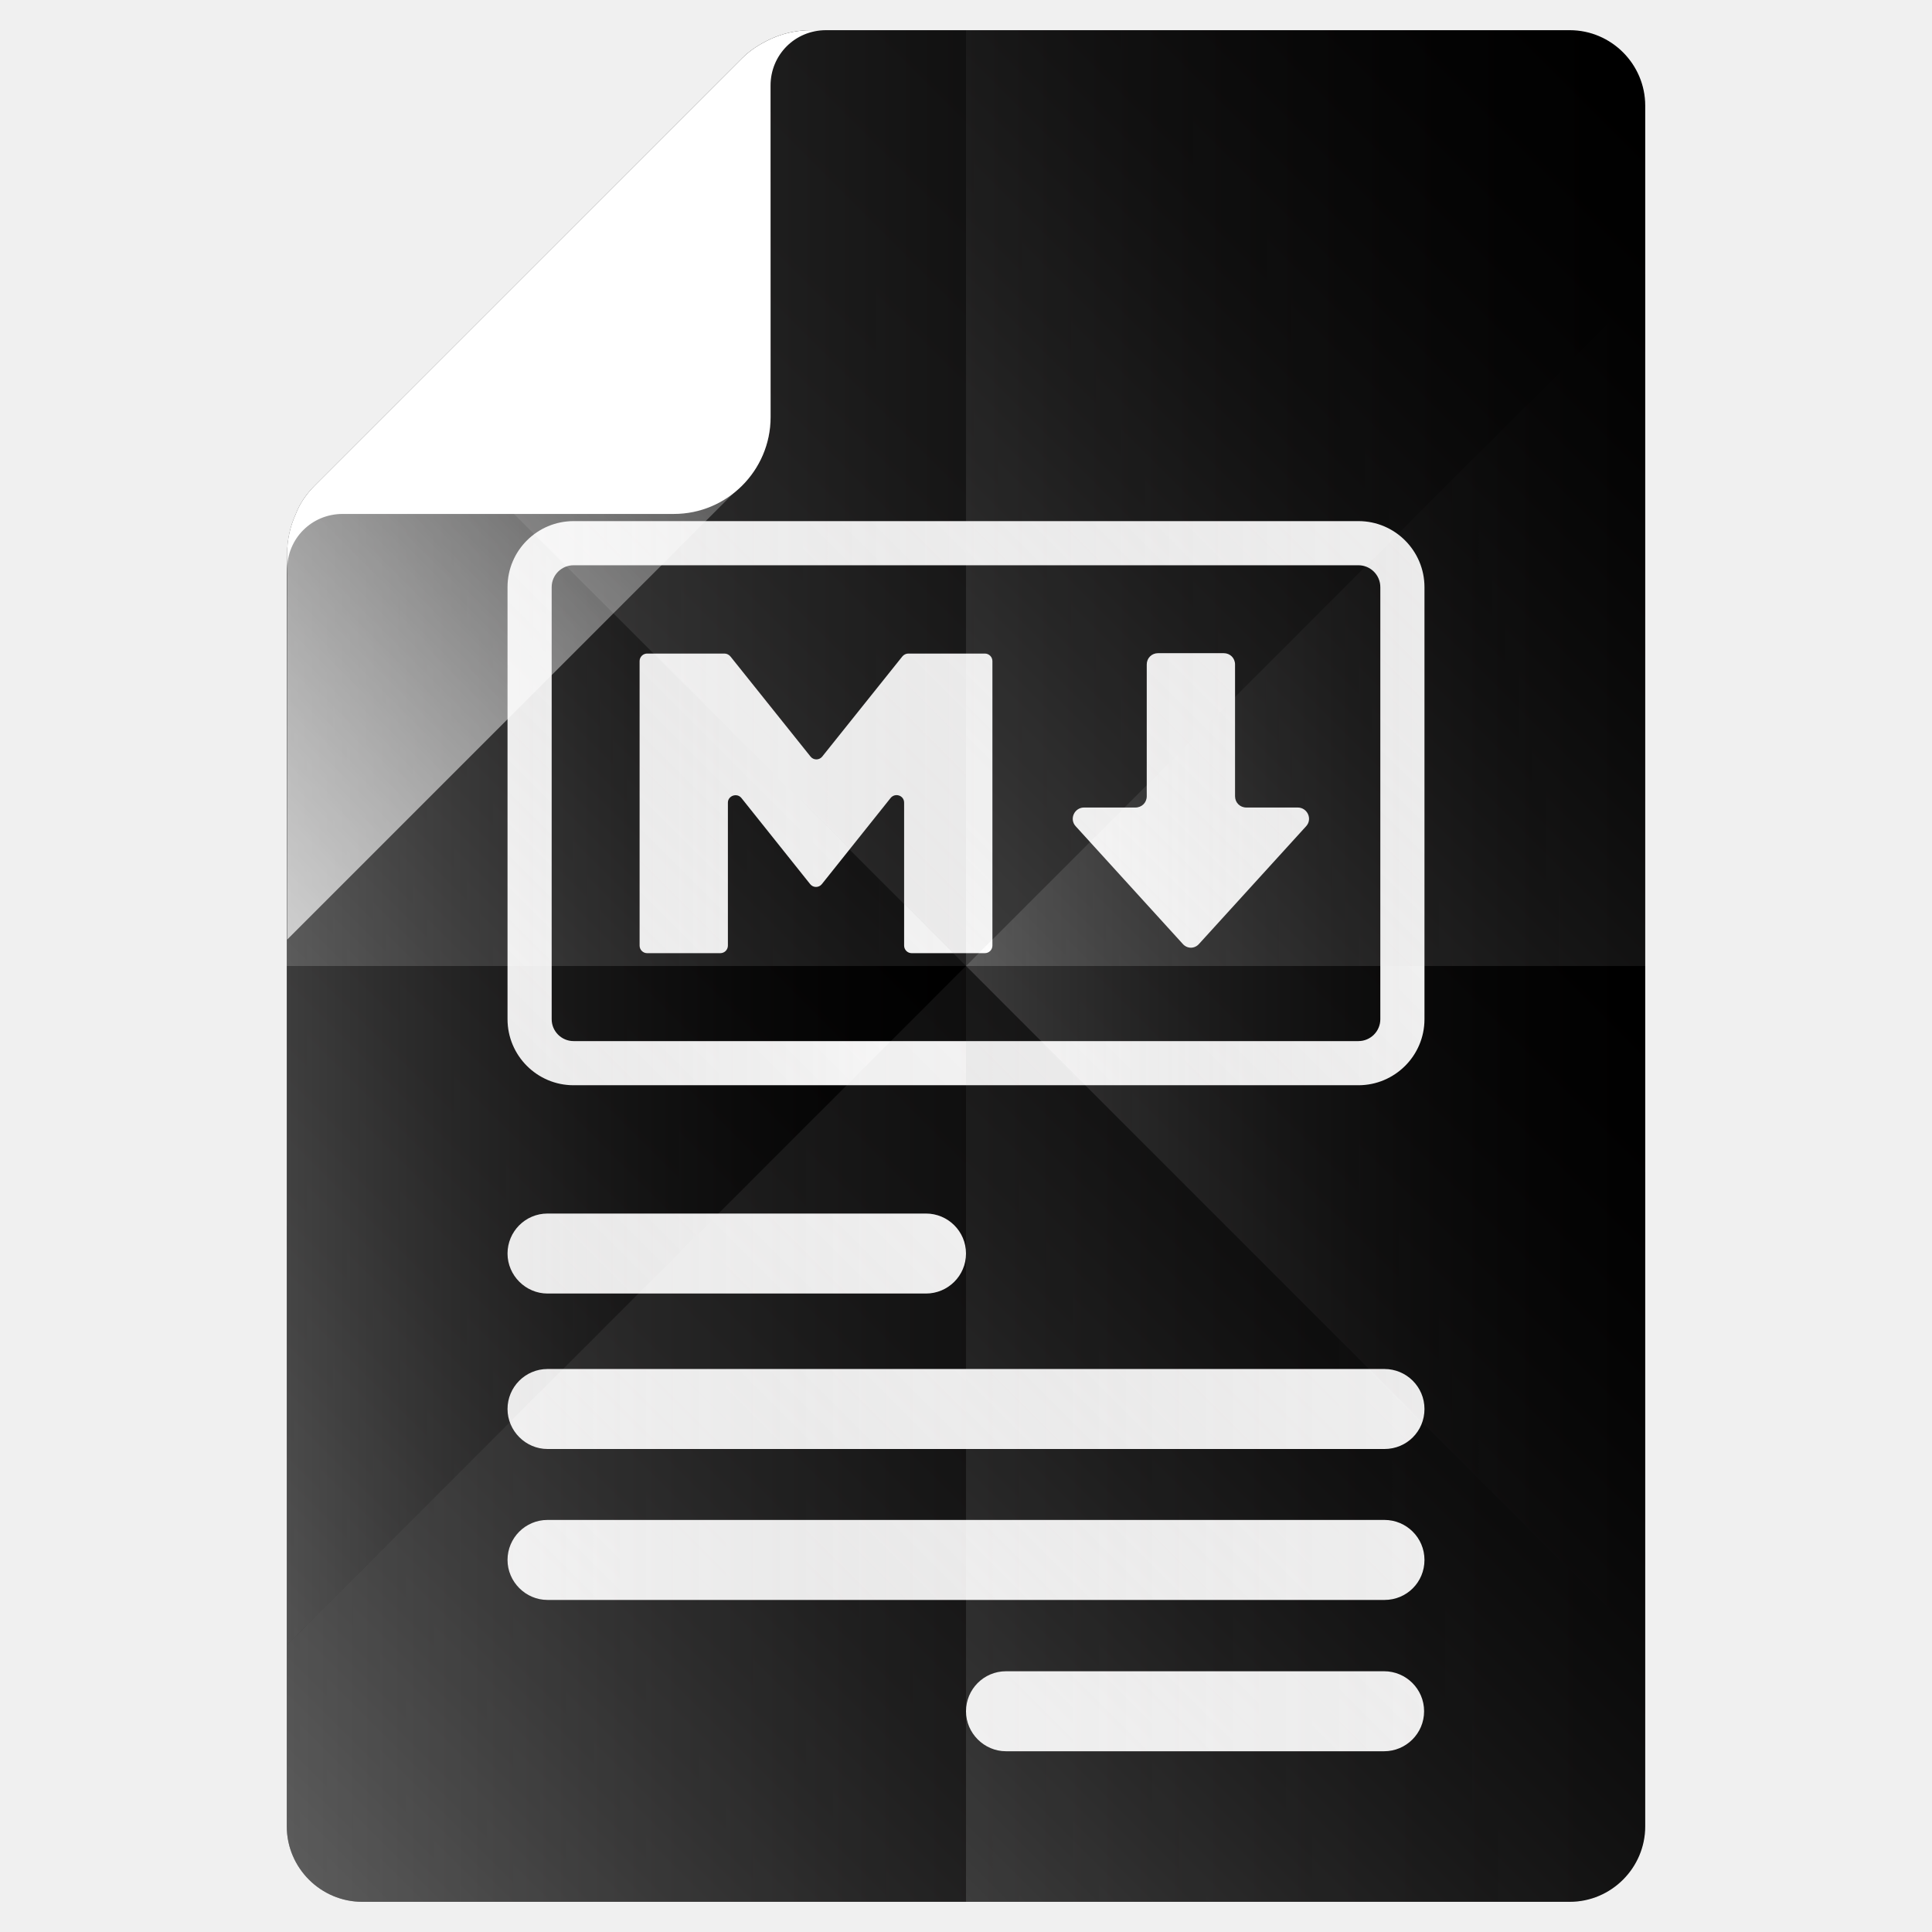
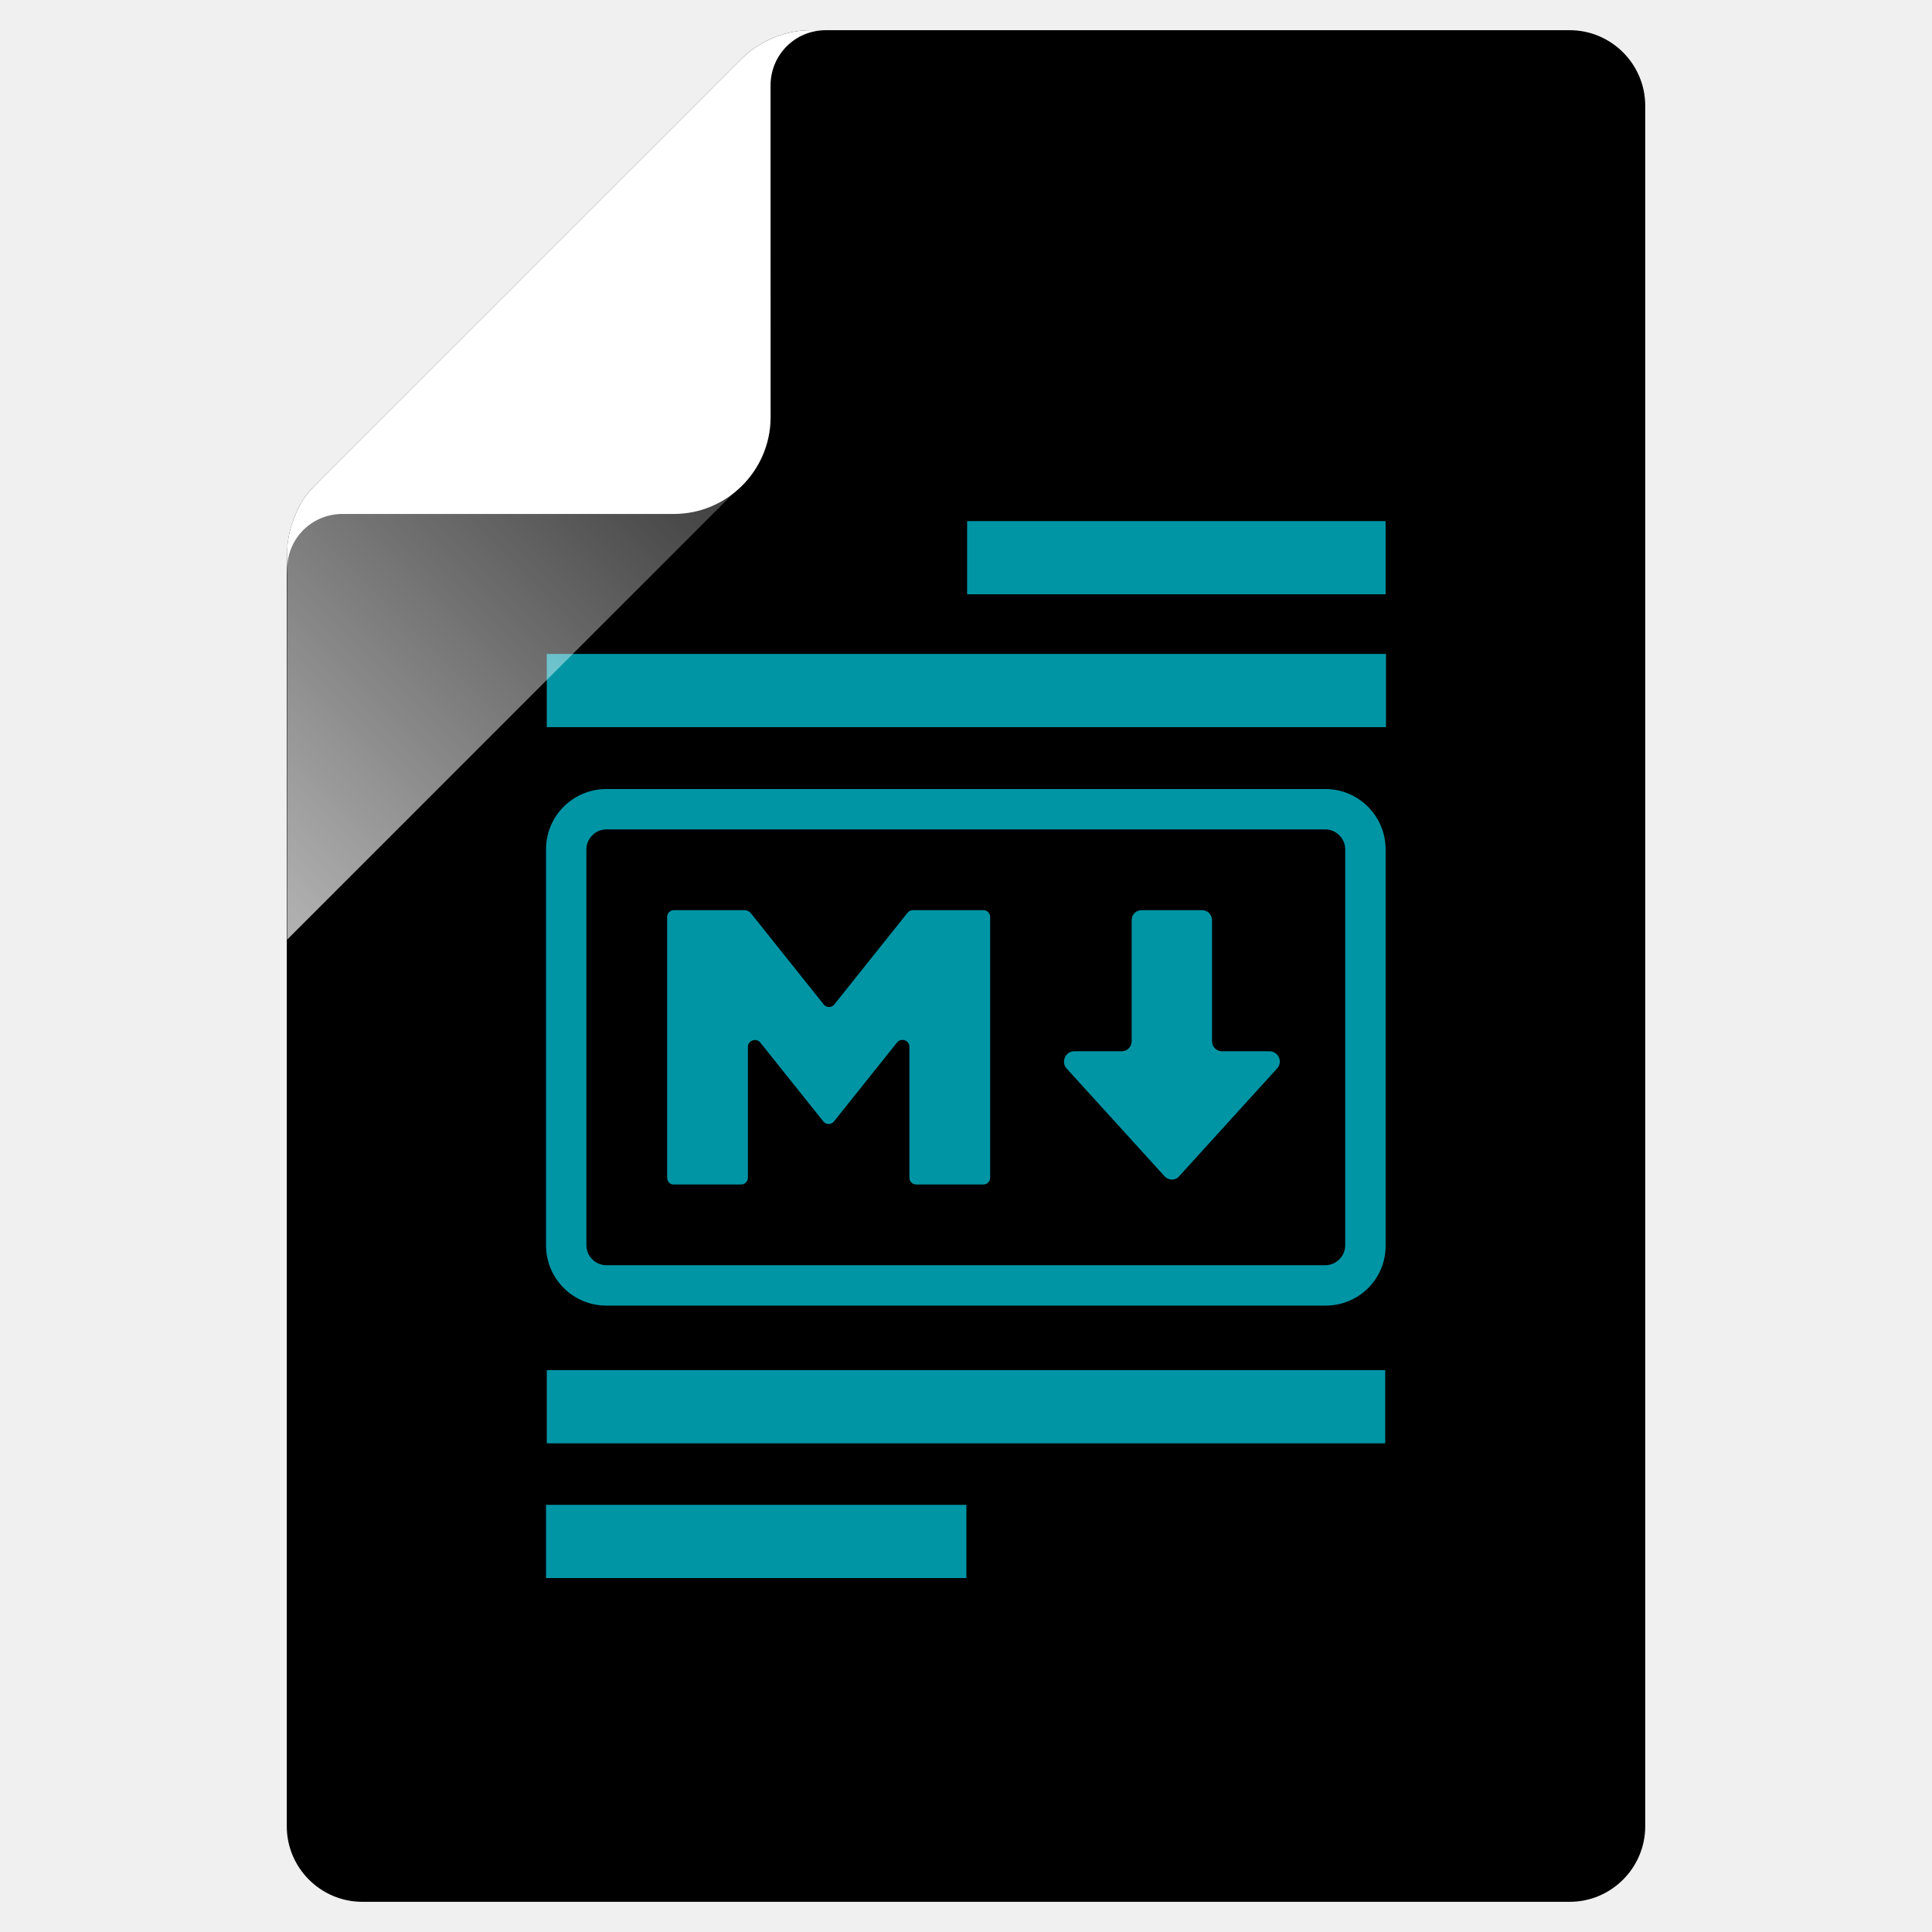
<svg xmlns="http://www.w3.org/2000/svg" version="1.1" id="Layer_1" x="0px" y="0px" viewBox="0 0 512 512" style="enable-background:new 0 0 512 512;" xml:space="preserve">
  <style type="text/css">
- 	.st0{fill:#FFFFFF;}
- 	.st1{fill:url(#SVGID_1_);}
- 	.st2{fill:url(#SVGID_2_);}
- 	.st3{fill:url(#SVGID_3_);}
- 	.st4{fill:url(#SVGID_4_);}
- 	.st5{fill:url(#SVGID_5_);}
- 	.st6{fill:url(#SVGID_6_);}
- 	.st7{fill:url(#SVGID_7_);}
- 	.st8{fill:url(#SVGID_8_);}
- 	.st9{opacity:0.7;fill:url(#SVGID_9_);enable-background:new    ;}
+ 	.st0{fill:#0095A5;}
+ 	.st1{opacity:0.7;fill:url(#SVGID_1_);enable-background:new    ;}
+ 	.st2{fill:#FFFFFF;}
</style>
  <g>
    <path d="M416,8H219h-4.1c-3.7,0-7.3,0.8-10.6,2.3c-2.8,1.3-5.4,2.9-7.6,5.1L83.5,128.6c-2.2,2.2-4,4.7-5.1,7.6   c-1.5,3.3-2.3,6.9-2.3,10.6l-0.1,5.7V484c0,11,9,20,20,20h320c11,0,20-9,20-20V28C436,17,427,8,416,8z" />
    <g>
-       <g id="g12">
-         <path id="rect4" class="st0" d="M256,332.2c0-5.9-4.8-10.6-10.6-10.6H145.1c-5.9,0-10.6,4.8-10.6,10.6s4.8,10.6,10.6,10.6h100.3     C251.2,342.8,256,338.1,256,332.2z" />
-         <path id="rect6" class="st0" d="M377.5,373.4c0-5.9-4.8-10.6-10.6-10.6H145.1c-5.9,0-10.6,4.8-10.6,10.6s4.8,10.6,10.6,10.6     h221.8C372.8,384,377.5,379.3,377.5,373.4z" />
-         <path id="rect8" class="st0" d="M377.5,413.4c0-5.9-4.8-10.6-10.6-10.6H145.1c-5.9,0-10.6,4.8-10.6,10.6s4.8,10.6,10.6,10.6     h221.8C372.8,424,377.5,419.3,377.5,413.4z" />
-         <path id="rect10" class="st0" d="M377.4,453.5c0-5.9-4.8-10.6-10.6-10.6H266.6c-5.9,0-10.6,4.8-10.6,10.6s4.8,10.6,10.6,10.6     h100.2C372.6,464.1,377.4,459.4,377.4,453.5z" />
+       <g>
+         <rect x="144.9" y="363.1" class="st0" width="222.2" height="19.4" />
      </g>
      <g>
-         <path class="st0" d="M360,287.6H152c-9.7,0-17.5-7.9-17.5-17.5V155.6c0-9.7,7.9-17.5,17.5-17.5h208c9.7,0,17.5,7.9,17.5,17.5     v114.5C377.5,279.8,369.6,287.6,360,287.6z M152,149.8c-3.2,0-5.8,2.6-5.8,5.8v114.5c0,3.2,2.6,5.8,5.8,5.8h208     c3.2,0,5.8-2.6,5.8-5.8V155.6c0-3.2-2.6-5.8-5.8-5.8C360,149.8,152,149.8,152,149.8z" />
-         <path class="st0" d="M169.5,250.6v-75.4c0-1.1,0.9-2,2-2H192c0.6,0,1.2,0.3,1.6,0.8l21.2,26.5c0.8,1,2.3,1,3.1,0l21.2-26.5     c0.4-0.5,1-0.8,1.6-0.8H261c1.1,0,2,0.9,2,2v75.4c0,1.1-0.9,2-2,2h-19.4c-1.1,0-2-0.9-2-2v-37.9c0-1.9-2.4-2.7-3.6-1.2     l-18.2,22.8c-0.8,1-2.3,1-3.1,0l-18.2-22.8c-1.2-1.5-3.6-0.6-3.6,1.2v37.9c0,1.1-0.9,2-2,2h-19.4     C170.4,252.6,169.5,251.7,169.5,250.6z" />
-         <path class="st0" d="M313.4,250.1l-28.3-31.1c-1.8-1.9-0.4-5,2.2-5h13.6c1.7,0,3-1.3,3-3v-34.9c0-1.7,1.3-3,3-3h17.4     c1.7,0,3,1.3,3,3V211c0,1.7,1.3,3,3,3h13.6c2.6,0,4,3.1,2.2,5l-28.3,31.1C316.6,251.5,314.6,251.5,313.4,250.1z" />
+         <rect x="144.7" y="398.8" class="st0" width="111.4" height="19.4" />
+       </g>
+       <g>
+         <rect x="256.3" y="138.1" class="st0" width="110.9" height="19.4" />
+         <rect x="144.9" y="173.3" class="st0" width="222.4" height="19.4" />
+       </g>
+       <g>
+         <path class="st0" d="M351.3,346H160.7c-8.9,0-16-7.2-16-16V225.1c0-8.9,7.2-16,16-16h190.5c8.9,0,16,7.2,16,16V330     C367.3,338.9,360.1,346,351.3,346z M160.7,219.8c-2.9,0-5.3,2.4-5.3,5.3V330c0,2.9,2.4,5.3,5.3,5.3h190.5c2.9,0,5.3-2.4,5.3-5.3     V225.1c0-2.9-2.4-5.3-5.3-5.3H160.7z" />
+         <path class="st0" d="M176.8,312.1v-69.1c0-1,0.8-1.8,1.8-1.8h18.8c0.5,0,1.1,0.3,1.5,0.7l19.4,24.3c0.7,0.9,2.1,0.9,2.8,0     l19.4-24.3c0.4-0.5,0.9-0.7,1.5-0.7h18.6c1,0,1.8,0.8,1.8,1.8v69.1c0,1-0.8,1.8-1.8,1.8h-17.8c-1,0-1.8-0.8-1.8-1.8v-34.7     c0-1.7-2.2-2.5-3.3-1.1L221,297.2c-0.7,0.9-2.1,0.9-2.8,0l-16.7-20.9c-1.1-1.4-3.3-0.5-3.3,1.1v34.7c0,1-0.8,1.8-1.8,1.8h-17.8     C177.6,314,176.8,313.1,176.8,312.1z" />
+         <path class="st0" d="M308.6,311.7l-25.9-28.5c-1.6-1.7-0.4-4.6,2-4.6h12.5c1.6,0,2.7-1.2,2.7-2.7v-32c0-1.6,1.2-2.7,2.7-2.7h15.9     c1.6,0,2.7,1.2,2.7,2.7v32c0,1.6,1.2,2.7,2.7,2.7h12.5c2.4,0,3.7,2.8,2,4.6l-25.9,28.5C311.5,312.9,309.7,312.9,308.6,311.7z" />
      </g>
    </g>
-     <g>
-       <linearGradient id="SVGID_1_" gradientUnits="userSpaceOnUse" x1="91.025" y1="240.975" x2="305.025" y2="454.975" gradientTransform="matrix(1 0 0 -1 0 512)">
-         <stop offset="0" style="stop-color:#FFFFFF;stop-opacity:0.2" />
-         <stop offset="1" style="stop-color:#231F20;stop-opacity:0" />
-       </linearGradient>
-       <path class="st1" d="M256,256V8h-37h-4.1c-3.7,0-7.3,0.8-10.6,2.3c-2.8,1.3-5.4,2.9-7.6,5.1L83.5,128.6c-2.2,2.2-4,4.7-5.1,7.6    c-1.5,3.3-2.3,6.9-2.3,10.6l-0.1,5.7V256H256z" />
-       <linearGradient id="SVGID_2_" gradientUnits="userSpaceOnUse" x1="239" y1="273" x2="447.125" y2="481.125" gradientTransform="matrix(1 0 0 -1 0 512)">
-         <stop offset="0" style="stop-color:#FFFFFF;stop-opacity:0.2" />
-         <stop offset="1" style="stop-color:#231F20;stop-opacity:0" />
-       </linearGradient>
-       <path class="st2" d="M416,8H256v248h180V28C436,17,427,8,416,8z" />
-       <linearGradient id="SVGID_3_" gradientUnits="userSpaceOnUse" x1="64.875" y1="30.875" x2="273" y2="239" gradientTransform="matrix(1 0 0 -1 0 512)">
-         <stop offset="0" style="stop-color:#FFFFFF;stop-opacity:0.2" />
-         <stop offset="1" style="stop-color:#231F20;stop-opacity:0" />
-       </linearGradient>
-       <path class="st3" d="M76,484c0,11,9,20,20,20h160V256H76V484z" />
-       <linearGradient id="SVGID_4_" gradientUnits="userSpaceOnUse" x1="236.062" y1="27.938" x2="450.062" y2="241.938" gradientTransform="matrix(1 0 0 -1 0 512)">
-         <stop offset="0" style="stop-color:#FFFFFF;stop-opacity:0.2" />
-         <stop offset="1" style="stop-color:#231F20;stop-opacity:0" />
-       </linearGradient>
-       <path class="st4" d="M256,256v248h160c11,0,20-9,20-20V256H256z" />
-     </g>
-     <g>
-       <linearGradient id="SVGID_5_" gradientUnits="userSpaceOnUse" x1="76" y1="241" x2="256" y2="241" gradientTransform="matrix(1 0 0 -1 0 512)">
-         <stop offset="0" style="stop-color:#FFFFFF;stop-opacity:0.2" />
-         <stop offset="1" style="stop-color:#231F20;stop-opacity:0" />
-       </linearGradient>
-       <path class="st5" d="M256,256L106,106l-22.5,22.5c-2.2,2.2-4,4.7-5.1,7.6c-1.5,3.3-2.3,6.9-2.3,10.6l-0.1,5.7V436L256,256z" />
-       <linearGradient id="SVGID_6_" gradientUnits="userSpaceOnUse" x1="106" y1="380" x2="436" y2="380" gradientTransform="matrix(1 0 0 -1 0 512)">
-         <stop offset="0" style="stop-color:#FFFFFF;stop-opacity:0.2" />
-         <stop offset="1" style="stop-color:#231F20;stop-opacity:0" />
-       </linearGradient>
-       <path class="st6" d="M256,256L436,76V28c0-11-9-20-20-20H219h-4.1c-3.7,0-7.3,0.8-10.6,2.3c-2.8,1.3-5.4,2.9-7.6,5.1L106,106    L256,256z" />
-       <linearGradient id="SVGID_7_" gradientUnits="userSpaceOnUse" x1="76" y1="132" x2="436" y2="132" gradientTransform="matrix(1 0 0 -1 0 512)">
-         <stop offset="0" style="stop-color:#FFFFFF;stop-opacity:0.2" />
-         <stop offset="1" style="stop-color:#231F20;stop-opacity:0" />
-       </linearGradient>
-       <path class="st7" d="M436,484v-48L256,256L76,436v48c0,11,9,20,20,20h320C427,504,436,495,436,484z" />
-       <linearGradient id="SVGID_8_" gradientUnits="userSpaceOnUse" x1="256" y1="256" x2="436" y2="256" gradientTransform="matrix(1 0 0 -1 0 512)">
-         <stop offset="0" style="stop-color:#FFFFFF;stop-opacity:0.2" />
-         <stop offset="1" style="stop-color:#231F20;stop-opacity:0" />
-       </linearGradient>
-       <polygon class="st8" points="436,436 436,76 256,256   " />
-     </g>
-     <linearGradient id="SVGID_9_" gradientUnits="userSpaceOnUse" x1="24.8" y1="678.4" x2="391.7" y2="1045.3" gradientTransform="matrix(0.5 0 0 -0.5 35.5 560)">
+     <linearGradient id="SVGID_1_" gradientUnits="userSpaceOnUse" x1="1047.8" y1="1224.6" x2="1414.7" y2="857.7" gradientTransform="matrix(0.5 0 0 0.5 -476 -391.5)">
      <stop offset="0" style="stop-color:#FFFFFF" />
      <stop offset="1" style="stop-color:#FFFFFF;stop-opacity:0" />
    </linearGradient>
-     <path class="st9" d="M196.7,15.6L83.5,128.8c-2.2,2.2-4,4.7-5.1,7.6c-1.5,3.3-2.3,6.9-2.3,10.6v102l120.6-120.6   c4.9-4.9,7.6-11.3,7.6-18.1v-100C201.5,11.6,198.9,13.4,196.7,15.6z" />
-     <path class="st0" d="M214.9,8c-3.7,0-7.3,0.8-10.6,2.3c-2.8,1.3-5.4,2.9-7.6,5.1L83.5,128.6c-2.2,2.2-4,4.7-5.1,7.6   c-1.5,3.3-2.3,6.9-2.3,10.6v4.1c0-8.2,6.5-14.7,14.7-14.7h87.8c14.1,0,25.6-11.5,25.6-25.6V22.7c0-8.2,6.5-14.7,14.7-14.7   C218.9,8,214.9,8,214.9,8z" />
+     <path class="st1" d="M196.7,15.6L83.5,128.8c-2.2,2.2-4,4.7-5.1,7.6c-1.5,3.3-2.3,6.9-2.3,10.6v102l120.6-120.6   c4.9-4.9,7.6-11.3,7.6-18.1v-100C201.5,11.6,198.9,13.4,196.7,15.6z" />
+     <path class="st2" d="M214.9,8c-3.7,0-7.3,0.8-10.6,2.3c-2.8,1.3-5.4,2.9-7.6,5.1L83.5,128.6c-2.2,2.2-4,4.7-5.1,7.6   c-1.5,3.3-2.3,6.9-2.3,10.6v4.1c0-8.2,6.5-14.7,14.7-14.7h87.8c14.1,0,25.6-11.5,25.6-25.6V22.7c0-8.2,6.5-14.7,14.7-14.7   C218.9,8,214.9,8,214.9,8z" />
  </g>
</svg>
